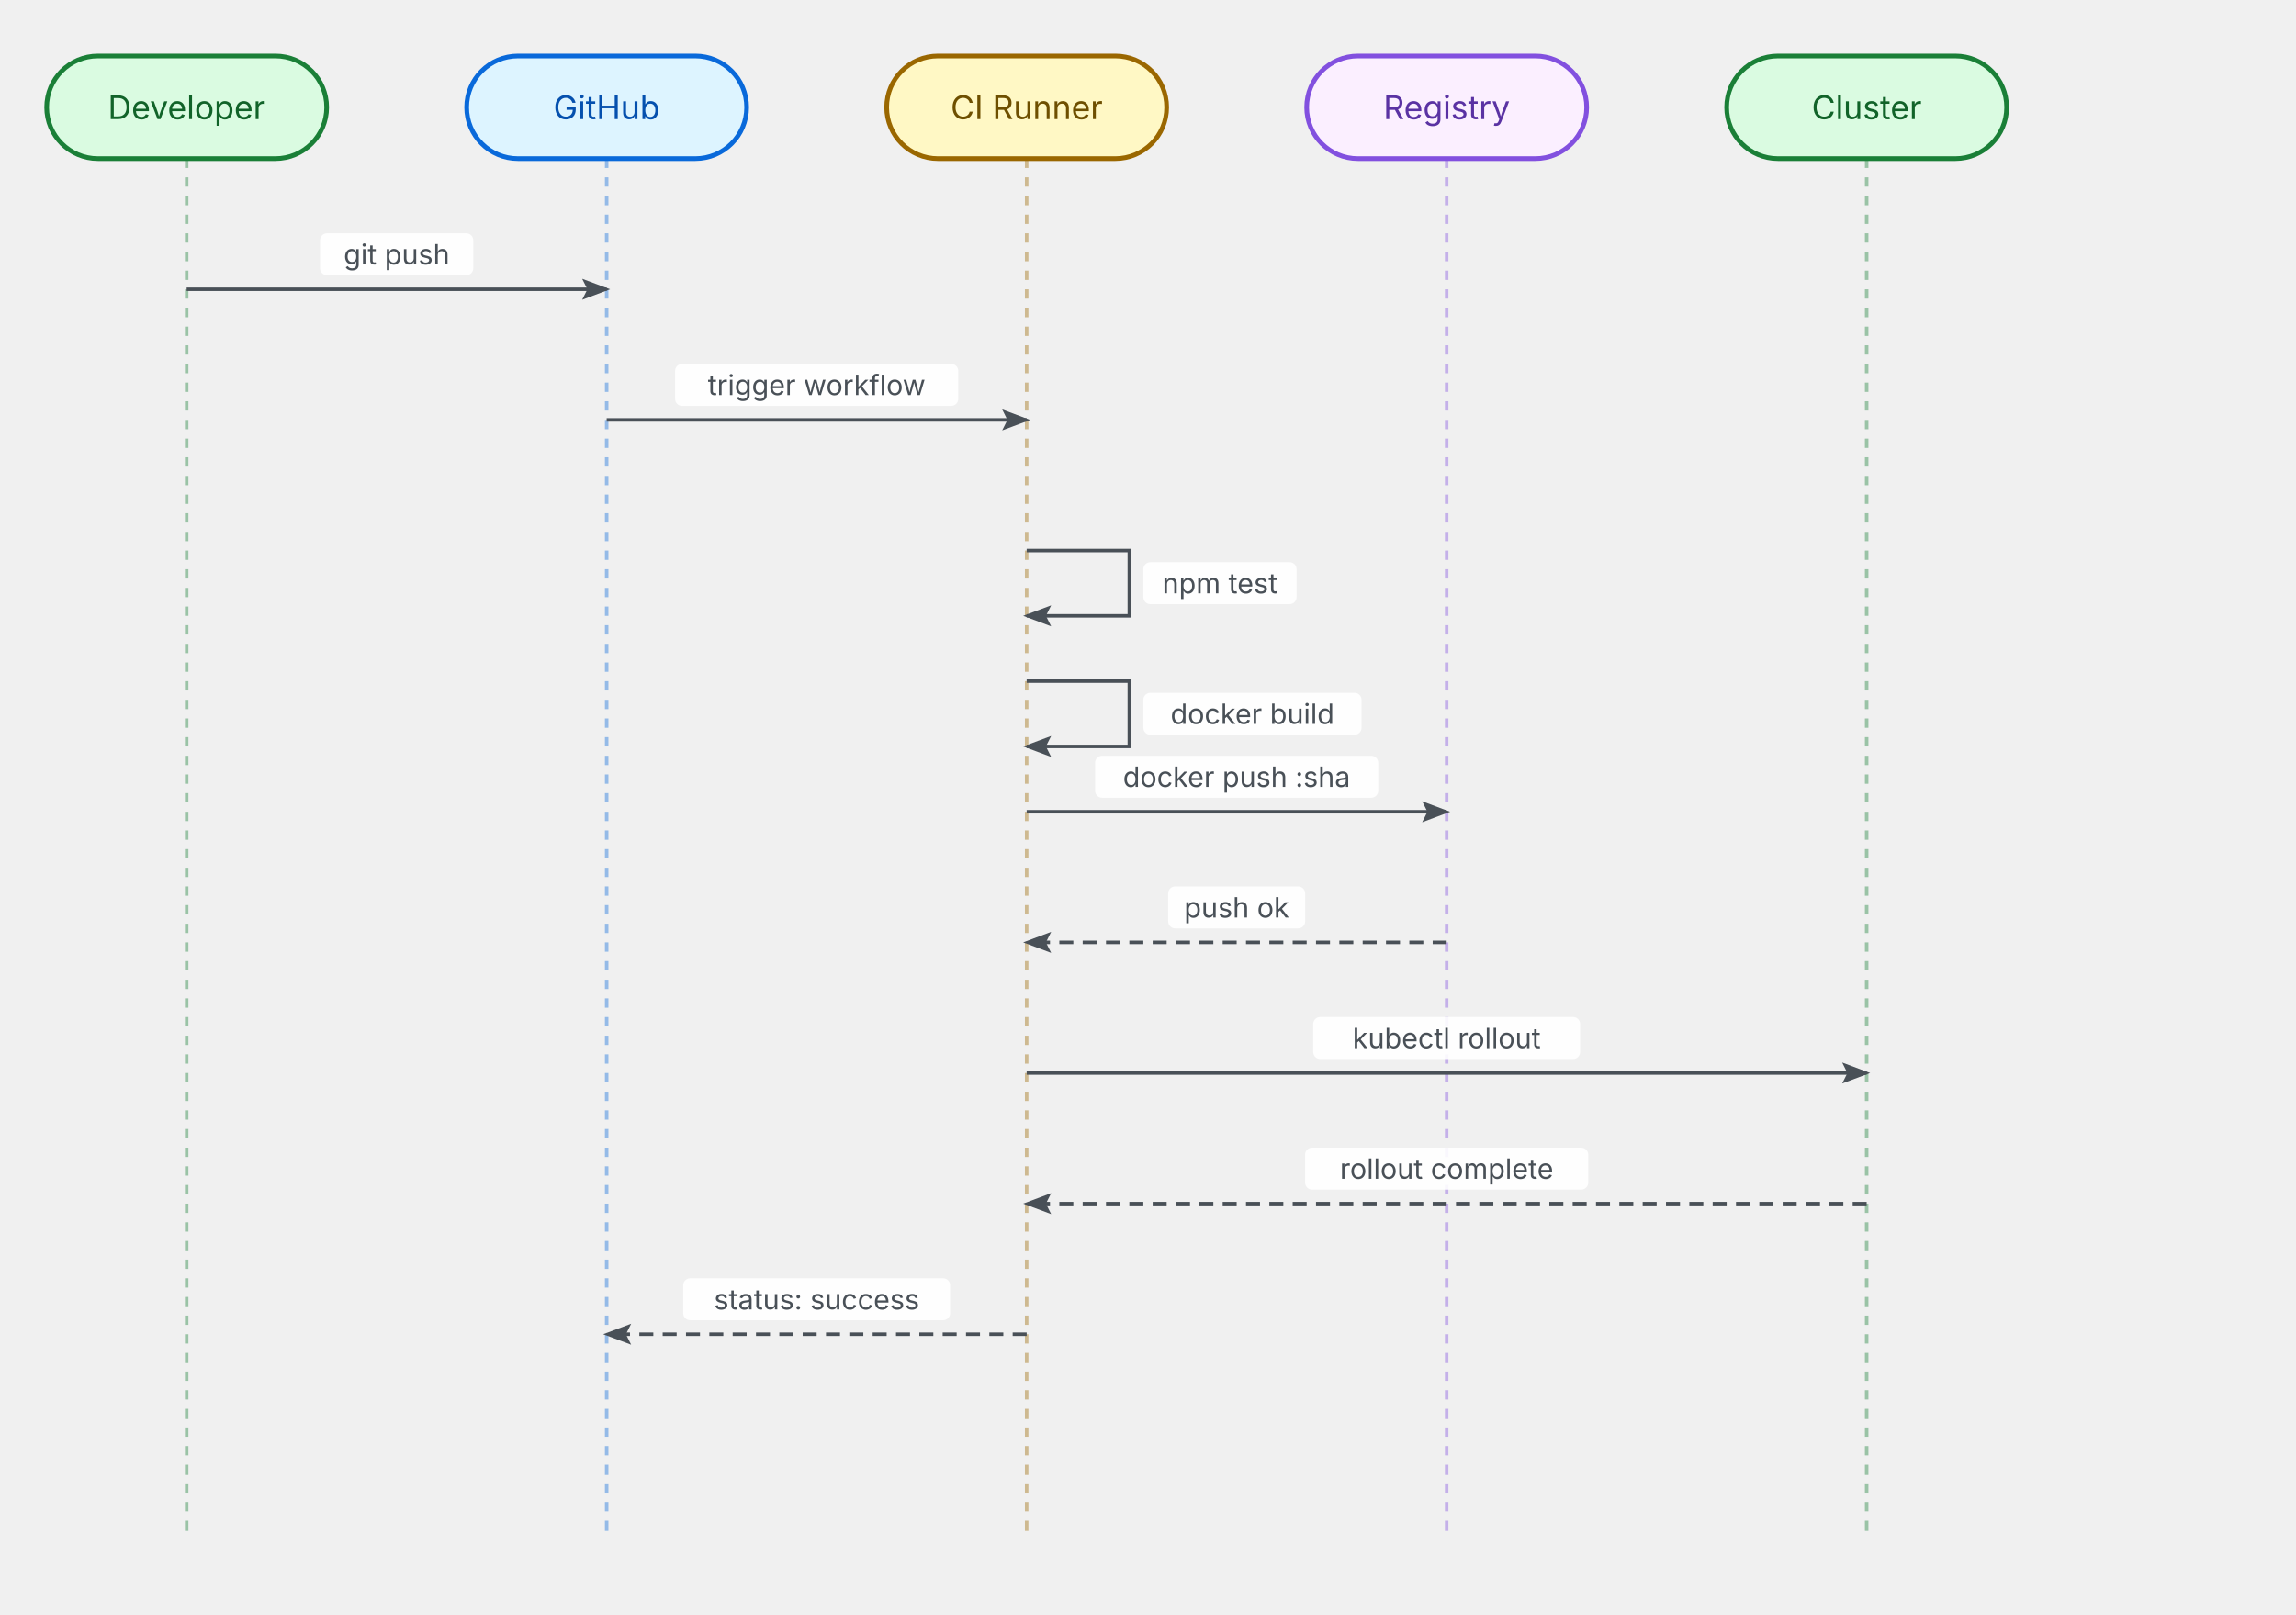
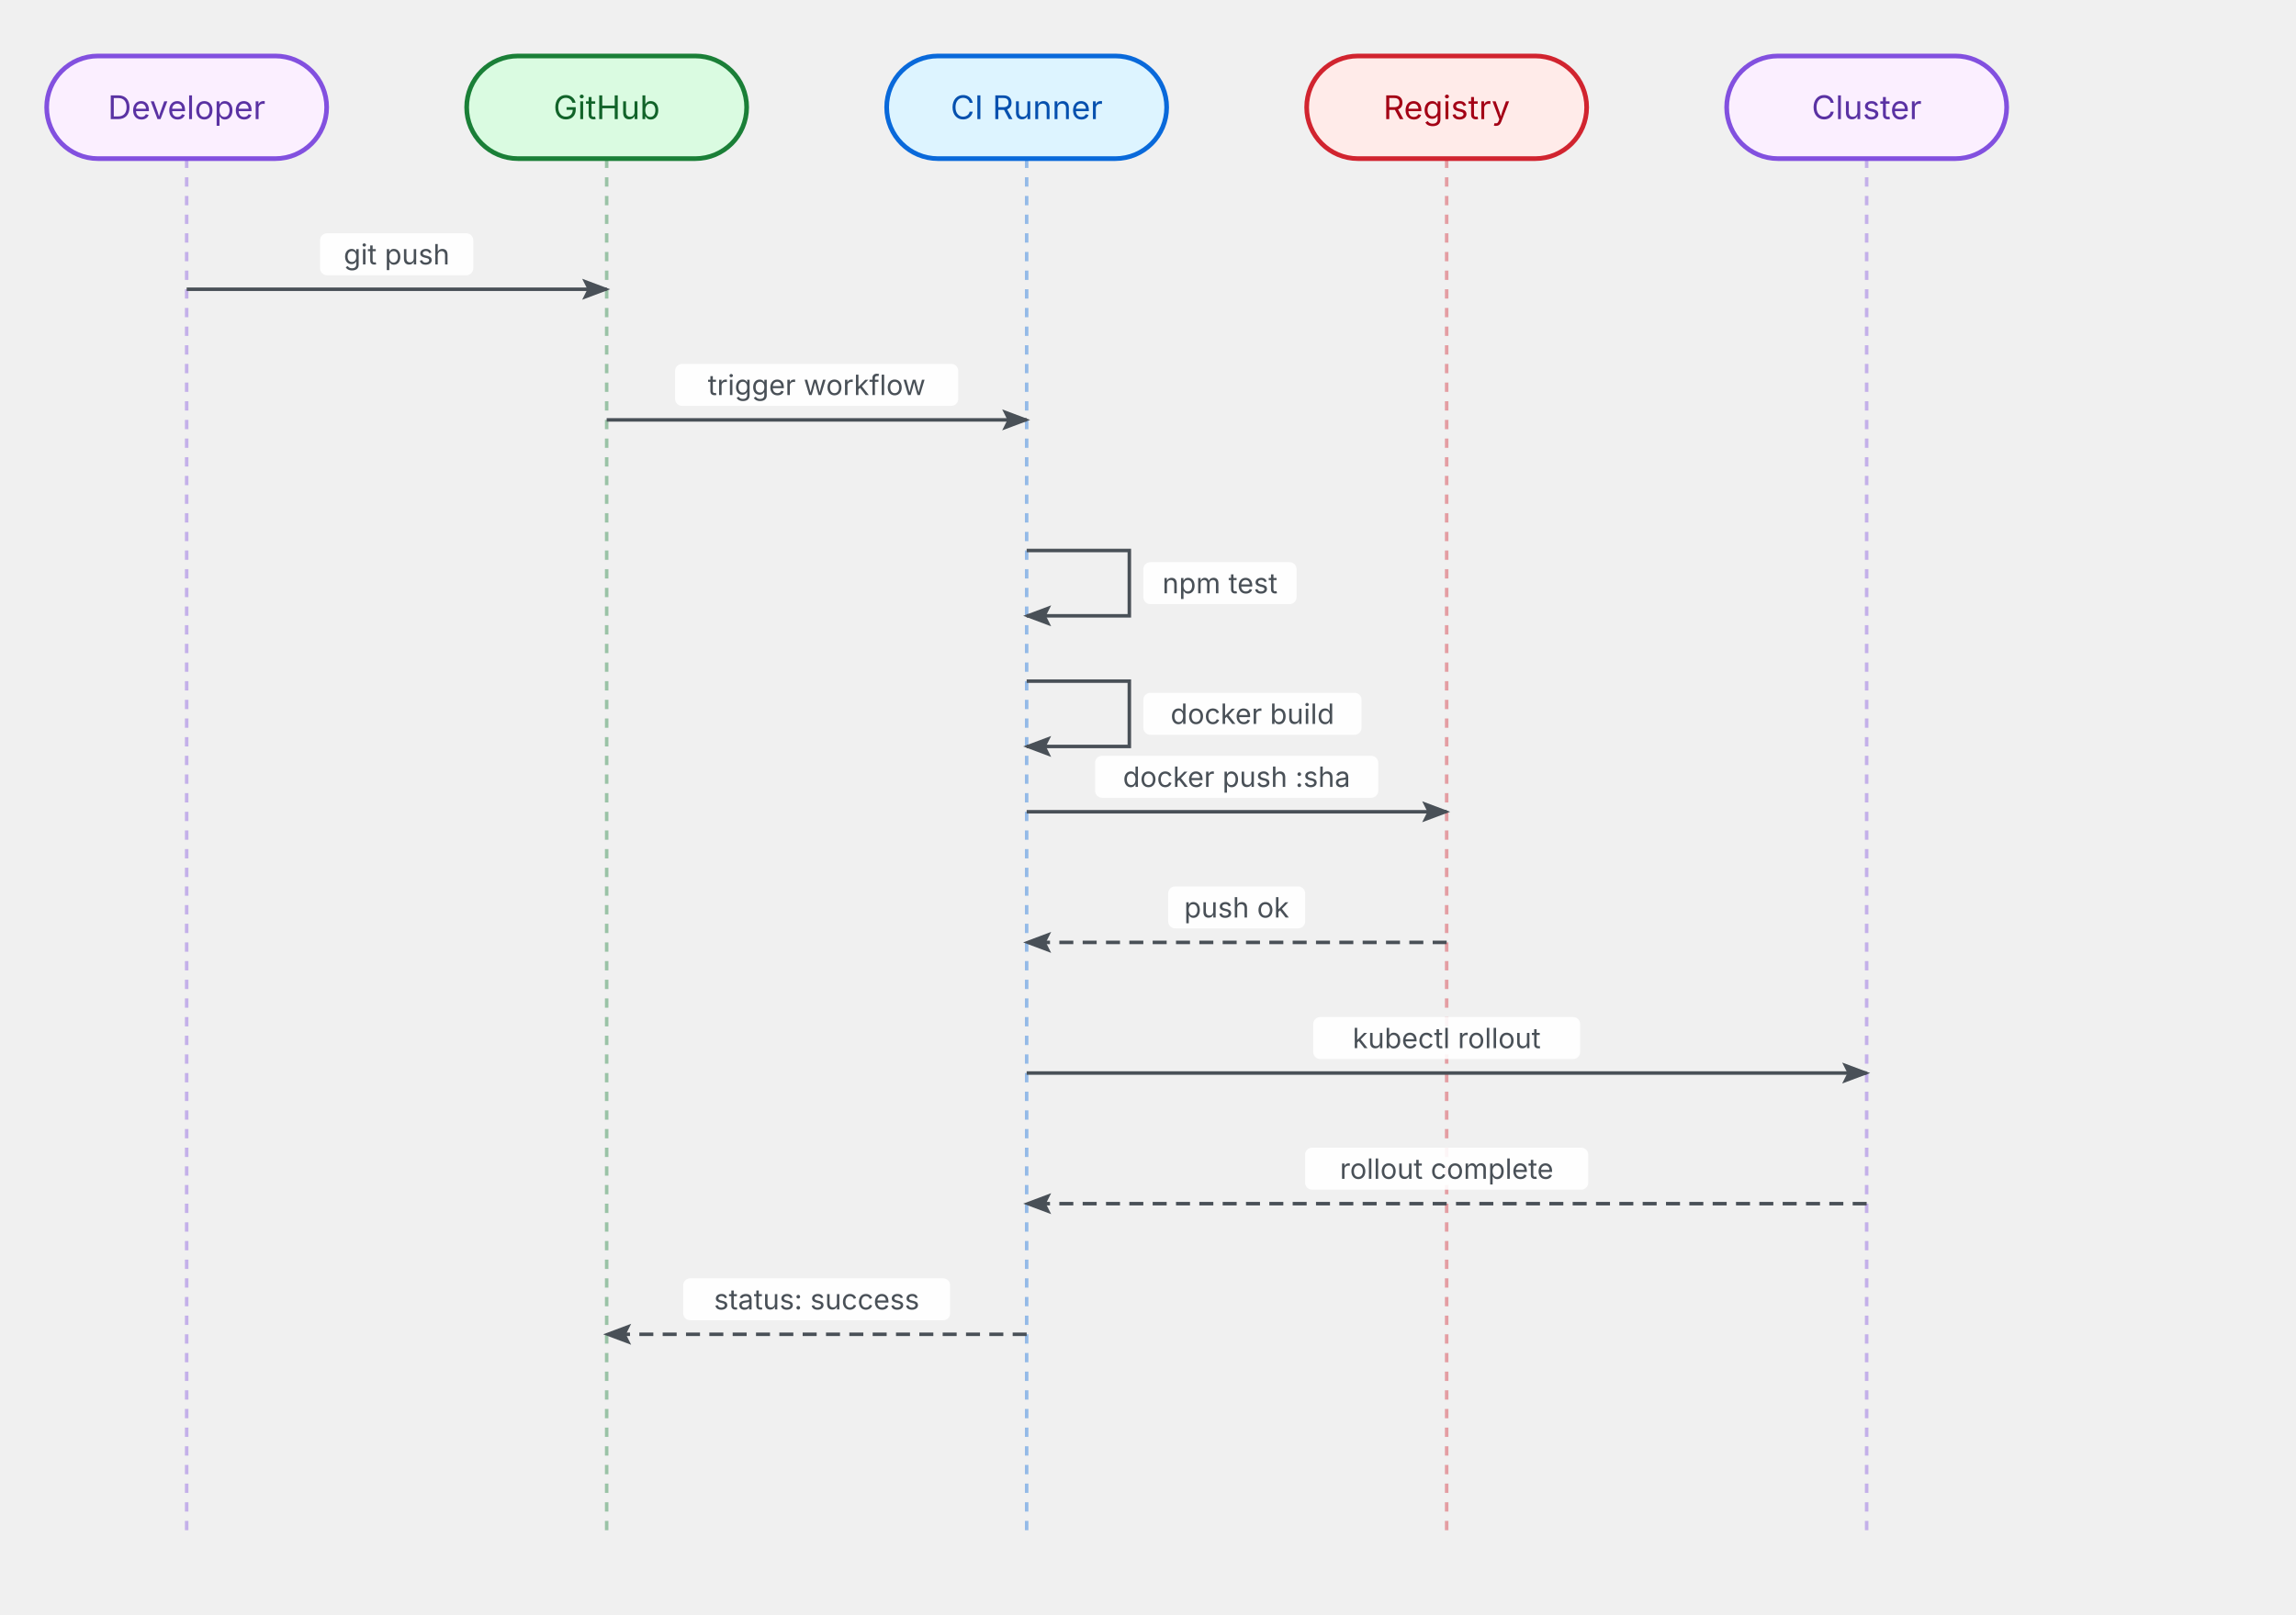
<svg xmlns="http://www.w3.org/2000/svg" width="984" height="692" viewBox="0 0 984 692">
  <defs>
    <marker id="seq-arrow-1" markerWidth="8" markerHeight="6" refX="7" refY="3" orient="auto" markerUnits="strokeWidth">
      <polygon points="0 0, 8 3, 0 6, 1.5 3" fill="#495057" />
    </marker>
    <style>
    .seq-lifeline { animation: seq-lifeline-march 1.2s linear infinite; }
    .seq-return   { animation: seq-dash-march 0.8s linear infinite; }
    @keyframes seq-lifeline-march { to { stroke-dashoffset: -8; } }
    @keyframes seq-dash-march     { to { stroke-dashoffset: -10; } }
  </style>
  </defs>
  <g class="sequence-diagram">
-     <line x1="80" y1="68" x2="80" y2="660" stroke="#1a7f37" stroke-width="1.5" stroke-dasharray="4 4" opacity="0.4" class="seq-lifeline" />
-     <line x1="260" y1="68" x2="260" y2="660" stroke="#0969da" stroke-width="1.5" stroke-dasharray="4 4" opacity="0.4" class="seq-lifeline" />
-     <line x1="440" y1="68" x2="440" y2="660" stroke="#9a6700" stroke-width="1.5" stroke-dasharray="4 4" opacity="0.4" class="seq-lifeline" />
-     <line x1="620" y1="68" x2="620" y2="660" stroke="#8250df" stroke-width="1.5" stroke-dasharray="4 4" opacity="0.4" class="seq-lifeline" />
-     <line x1="800" y1="68" x2="800" y2="660" stroke="#1a7f37" stroke-width="1.5" stroke-dasharray="4 4" opacity="0.4" class="seq-lifeline" />
-     <rect x="20" y="24" width="120" height="44" rx="22" ry="22" fill="#dafbe1" stroke="#1a7f37" stroke-width="2" />
-     <text x="80" y="46" text-anchor="middle" dominant-baseline="middle" font-family="Inter, system-ui, -apple-system, sans-serif" font-size="14" fill="#116329">Developer</text>
-     <rect x="200" y="24" width="120" height="44" rx="22" ry="22" fill="#ddf4ff" stroke="#0969da" stroke-width="2" />
-     <text x="260" y="46" text-anchor="middle" dominant-baseline="middle" font-family="Inter, system-ui, -apple-system, sans-serif" font-size="14" fill="#0550ae">GitHub</text>
-     <rect x="380" y="24" width="120" height="44" rx="22" ry="22" fill="#fff8c5" stroke="#9a6700" stroke-width="2" />
-     <text x="440" y="46" text-anchor="middle" dominant-baseline="middle" font-family="Inter, system-ui, -apple-system, sans-serif" font-size="14" fill="#6e4f00">CI Runner</text>
-     <rect x="560" y="24" width="120" height="44" rx="22" ry="22" fill="#fbefff" stroke="#8250df" stroke-width="2" />
-     <text x="620" y="46" text-anchor="middle" dominant-baseline="middle" font-family="Inter, system-ui, -apple-system, sans-serif" font-size="14" fill="#5a32a3">Registry</text>
-     <rect x="740" y="24" width="120" height="44" rx="22" ry="22" fill="#dafbe1" stroke="#1a7f37" stroke-width="2" />
-     <text x="800" y="46" text-anchor="middle" dominant-baseline="middle" font-family="Inter, system-ui, -apple-system, sans-serif" font-size="14" fill="#116329">Cluster</text>
+     <line x1="80" y1="68" x2="80" y2="660" stroke="#8250df" stroke-width="1.5" stroke-dasharray="4 4" opacity="0.4" class="seq-lifeline" />
+     <line x1="260" y1="68" x2="260" y2="660" stroke="#1a7f37" stroke-width="1.5" stroke-dasharray="4 4" opacity="0.4" class="seq-lifeline" />
+     <line x1="440" y1="68" x2="440" y2="660" stroke="#0969da" stroke-width="1.5" stroke-dasharray="4 4" opacity="0.4" class="seq-lifeline" />
+     <line x1="620" y1="68" x2="620" y2="660" stroke="#d1242f" stroke-width="1.5" stroke-dasharray="4 4" opacity="0.4" class="seq-lifeline" />
+     <line x1="800" y1="68" x2="800" y2="660" stroke="#8250df" stroke-width="1.5" stroke-dasharray="4 4" opacity="0.4" class="seq-lifeline" />
+     <rect x="20" y="24" width="120" height="44" rx="22" ry="22" fill="#fbefff" stroke="#8250df" stroke-width="2" />
+     <text x="80" y="46" text-anchor="middle" dominant-baseline="middle" font-family="Inter, system-ui, -apple-system, sans-serif" font-size="14" fill="#5a32a3">Developer</text>
+     <rect x="200" y="24" width="120" height="44" rx="22" ry="22" fill="#dafbe1" stroke="#1a7f37" stroke-width="2" />
+     <text x="260" y="46" text-anchor="middle" dominant-baseline="middle" font-family="Inter, system-ui, -apple-system, sans-serif" font-size="14" fill="#116329">GitHub</text>
+     <rect x="380" y="24" width="120" height="44" rx="22" ry="22" fill="#ddf4ff" stroke="#0969da" stroke-width="2" />
+     <text x="440" y="46" text-anchor="middle" dominant-baseline="middle" font-family="Inter, system-ui, -apple-system, sans-serif" font-size="14" fill="#0550ae">CI Runner</text>
+     <rect x="560" y="24" width="120" height="44" rx="22" ry="22" fill="#ffebe9" stroke="#d1242f" stroke-width="2" />
+     <text x="620" y="46" text-anchor="middle" dominant-baseline="middle" font-family="Inter, system-ui, -apple-system, sans-serif" font-size="14" fill="#a30015">Registry</text>
+     <rect x="740" y="24" width="120" height="44" rx="22" ry="22" fill="#fbefff" stroke="#8250df" stroke-width="2" />
+     <text x="800" y="46" text-anchor="middle" dominant-baseline="middle" font-family="Inter, system-ui, -apple-system, sans-serif" font-size="14" fill="#5a32a3">Cluster</text>
    <line x1="80" y1="124" x2="260" y2="124" stroke="#495057" stroke-width="1.5" fill="none" marker-end="url(#seq-arrow-1)" />
    <rect x="137.16" y="100" width="65.68" height="18" fill="white" rx="3" opacity="0.9" />
    <text x="170" y="109" text-anchor="middle" dominant-baseline="middle" font-family="Inter, system-ui, -apple-system, sans-serif" font-size="12" fill="#495057">git push</text>
    <line x1="260" y1="180" x2="440" y2="180" stroke="#495057" stroke-width="1.5" fill="none" marker-end="url(#seq-arrow-1)" />
    <rect x="289.32" y="156" width="121.36" height="18" fill="white" rx="3" opacity="0.9" />
    <text x="350" y="165" text-anchor="middle" dominant-baseline="middle" font-family="Inter, system-ui, -apple-system, sans-serif" font-size="12" fill="#495057">trigger workflow</text>
    <path d="M 440,236 H 484 V 264 H 440" stroke="#495057" stroke-width="1.5" fill="none" marker-end="url(#seq-arrow-1)" />
    <rect x="490" y="241" width="65.68" height="18" fill="white" rx="3" opacity="0.9" />
    <text x="522.84" y="250" text-anchor="middle" dominant-baseline="middle" font-family="Inter, system-ui, -apple-system, sans-serif" font-size="12" fill="#495057">npm test</text>
    <path d="M 440,292 H 484 V 320 H 440" stroke="#495057" stroke-width="1.5" fill="none" marker-end="url(#seq-arrow-1)" />
    <rect x="490" y="297" width="93.52" height="18" fill="white" rx="3" opacity="0.9" />
    <text x="536.76" y="306" text-anchor="middle" dominant-baseline="middle" font-family="Inter, system-ui, -apple-system, sans-serif" font-size="12" fill="#495057">docker build</text>
    <line x1="440" y1="348" x2="620" y2="348" stroke="#495057" stroke-width="1.5" fill="none" marker-end="url(#seq-arrow-1)" />
    <rect x="469.32" y="324" width="121.36" height="18" fill="white" rx="3" opacity="0.9" />
    <text x="530" y="333" text-anchor="middle" dominant-baseline="middle" font-family="Inter, system-ui, -apple-system, sans-serif" font-size="12" fill="#495057">docker push :sha</text>
    <line x1="620" y1="404" x2="440" y2="404" stroke="#495057" stroke-width="1.5" fill="none" marker-end="url(#seq-arrow-1)" stroke-dasharray="6 4" class="seq-return" />
    <rect x="500.64" y="380" width="58.72" height="18" fill="white" rx="3" opacity="0.9" />
    <text x="530" y="389" text-anchor="middle" dominant-baseline="middle" font-family="Inter, system-ui, -apple-system, sans-serif" font-size="12" fill="#495057">push ok</text>
    <line x1="440" y1="460" x2="800" y2="460" stroke="#495057" stroke-width="1.5" fill="none" marker-end="url(#seq-arrow-1)" />
    <rect x="562.8" y="436" width="114.4" height="18" fill="white" rx="3" opacity="0.9" />
    <text x="620" y="445" text-anchor="middle" dominant-baseline="middle" font-family="Inter, system-ui, -apple-system, sans-serif" font-size="12" fill="#495057">kubectl rollout</text>
    <line x1="800" y1="516" x2="440" y2="516" stroke="#495057" stroke-width="1.5" fill="none" marker-end="url(#seq-arrow-1)" stroke-dasharray="6 4" class="seq-return" />
    <rect x="559.32" y="492" width="121.36" height="18" fill="white" rx="3" opacity="0.9" />
    <text x="620" y="501" text-anchor="middle" dominant-baseline="middle" font-family="Inter, system-ui, -apple-system, sans-serif" font-size="12" fill="#495057">rollout complete</text>
    <line x1="440" y1="572" x2="260" y2="572" stroke="#495057" stroke-width="1.5" fill="none" marker-end="url(#seq-arrow-1)" stroke-dasharray="6 4" class="seq-return" />
    <rect x="292.8" y="548" width="114.4" height="18" fill="white" rx="3" opacity="0.9" />
    <text x="350" y="557" text-anchor="middle" dominant-baseline="middle" font-family="Inter, system-ui, -apple-system, sans-serif" font-size="12" fill="#495057">status: success</text>
  </g>
</svg>
